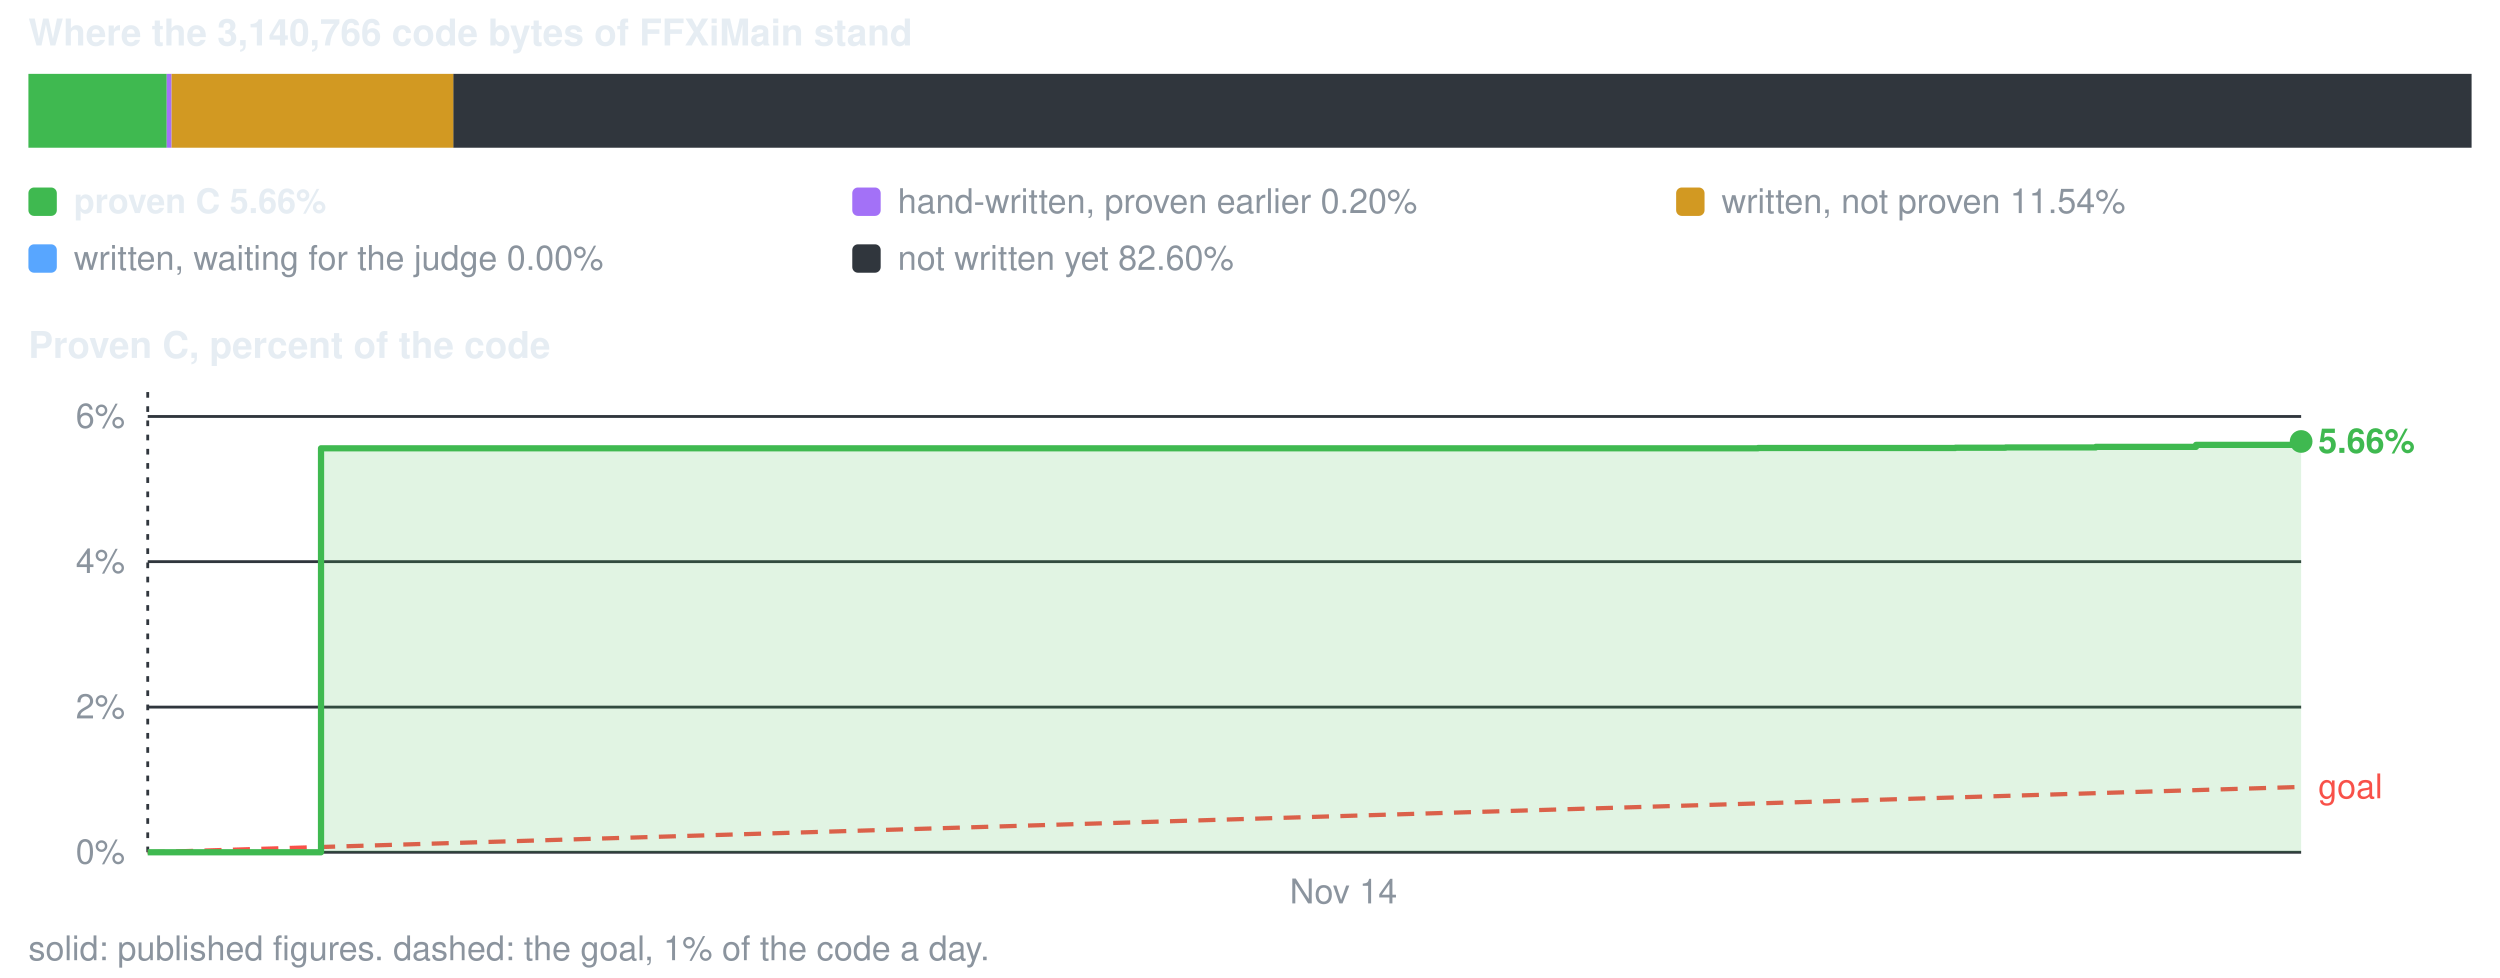
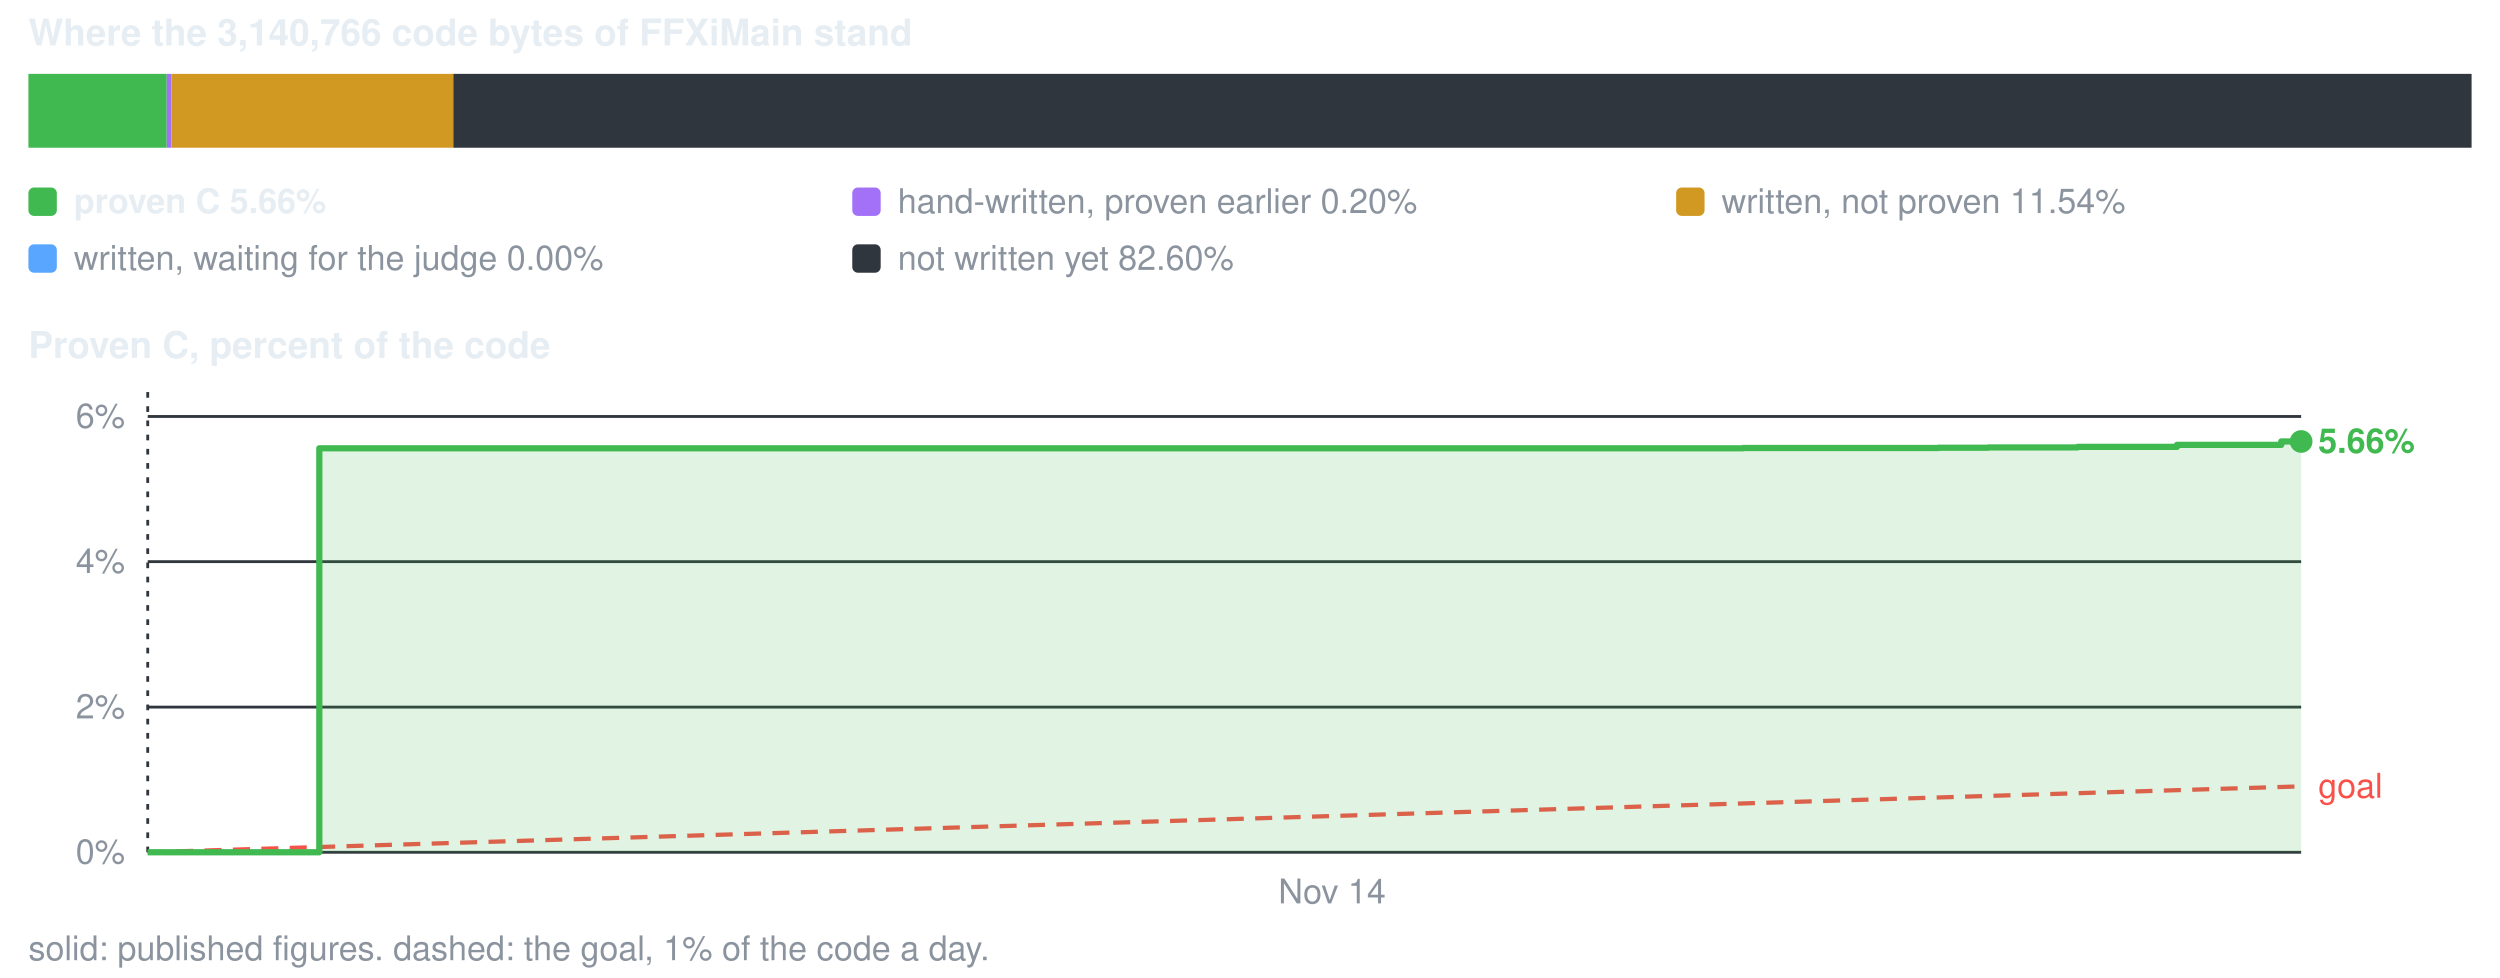
<svg xmlns="http://www.w3.org/2000/svg" viewBox="0 0 880 344" width="880" height="344" role="img" aria-label="conversion progress">
  <style>text{font-family:-apple-system,BlinkMacSystemFont,'Segoe UI',Helvetica,Arial,sans-serif;font-size:12px;fill:#8b949e}.s{fill:#e6edf3;font-weight:600}.b{font-size:13px}</style>
  <text x="10" y="16" class="s b">Where the 3,140,766 code bytes of FFXiMain stand</text>
  <rect x="10.0" y="26" width="48.7" height="26" fill="#3fb950" />
  <rect x="58.7" y="26" width="1.7" height="26" fill="#a371f7" />
  <rect x="60.4" y="26" width="99.3" height="26" fill="#d29922" />
  <rect x="159.6" y="26" width="710.4" height="26" fill="#30363d" />
  <rect x="10" y="66" width="10" height="10" rx="2" fill="#3fb950" />
  <text x="26" y="75" class="s">proven C 5.66%</text>
  <rect x="300" y="66" width="10" height="10" rx="2" fill="#a371f7" />
  <text x="316" y="75">hand-written, proven earlier 0.20%</text>
  <rect x="590" y="66" width="10" height="10" rx="2" fill="#d29922" />
  <text x="606" y="75">written, not proven 11.54%</text>
  <rect x="10" y="86" width="10" height="10" rx="2" fill="#58a6ff" />
  <text x="26" y="95">written, waiting for the judge 0.00%</text>
  <rect x="300" y="86" width="10" height="10" rx="2" fill="#30363d" />
  <text x="316" y="95">not written yet 82.60%</text>
  <text x="10" y="126" class="s b">Proven C, percent of the code</text>
  <line x1="52" y1="300.0" x2="810" y2="300.0" stroke="#30363d" stroke-width="1" />
  <text x="44" y="304.0" text-anchor="end">0%</text>
  <line x1="52" y1="248.9" x2="810" y2="248.9" stroke="#30363d" stroke-width="1" />
  <text x="44" y="252.9" text-anchor="end">2%</text>
  <line x1="52" y1="197.7" x2="810" y2="197.7" stroke="#30363d" stroke-width="1" />
  <text x="44" y="201.7" text-anchor="end">4%</text>
  <line x1="52" y1="146.6" x2="810" y2="146.6" stroke="#30363d" stroke-width="1" />
  <text x="44" y="150.6" text-anchor="end">6%</text>
  <line x1="52.0" y1="138" x2="52.0" y2="300" stroke="#30363d" stroke-width="1" stroke-dasharray="2 3" />
-   <text x="472.9" y="318" text-anchor="middle">Nov 14</text>
-   <line x1="52.0" y1="300.0" x2="810.0" y2="277.0" stroke="#f85149" stroke-width="1.5" stroke-dasharray="6 4" />
-   <text x="816.0" y="281.0" style="fill:#f85149">goal</text>
-   <path d="M52.0 300.0 H113.0 V157.8 H593.7 V157.8 H618.8 V157.7 H646.1 V157.7 H688.3 V157.6 H706.0 V157.5 H737.7 V157.3 H773.0 V156.6 H810.0 V155.4 V300.0 H52.0 Z" fill="#3fb950" fill-opacity="0.16" />
-   <path d="M52.0 300.0 H113.0 V157.8 H593.7 V157.8 H618.8 V157.7 H646.1 V157.7 H688.3 V157.6 H706.0 V157.5 H737.7 V157.3 H773.0 V156.6 H810.0 V155.4" fill="none" stroke="#3fb950" stroke-width="2.2" stroke-linejoin="round" />
+   <text x="468.9" y="318" text-anchor="middle">Nov 14</text>
+   <line x1="52.0" y1="300.0" x2="810.0" y2="276.8" stroke="#f85149" stroke-width="1.5" stroke-dasharray="6 4" />
+   <text x="816.0" y="280.8" style="fill:#f85149">goal</text>
+   <path d="M52.0 300.0 H112.4 V157.8 H588.6 V157.8 H613.5 V157.7 H640.5 V157.7 H682.4 V157.6 H699.9 V157.5 H731.3 V157.3 H766.3 V156.6 H803.0 V155.4 H810.0 V155.4 V300.0 H52.0 Z" fill="#3fb950" fill-opacity="0.16" />
+   <path d="M52.0 300.0 H112.4 V157.8 H588.6 V157.8 H613.5 V157.7 H640.5 V157.7 H682.4 V157.6 H699.9 V157.5 H731.3 V157.3 H766.3 V156.6 H803.0 V155.4 H810.0 V155.4" fill="none" stroke="#3fb950" stroke-width="2.2" stroke-linejoin="round" />
  <circle cx="810.0" cy="155.4" r="4" fill="#3fb950" />
  <text x="816.0" y="159.4" class="s" style="fill:#3fb950">5.66%</text>
  <text x="10" y="338">solid: published figures. dashed: the goal, 1% of the code a day.</text>
</svg>
